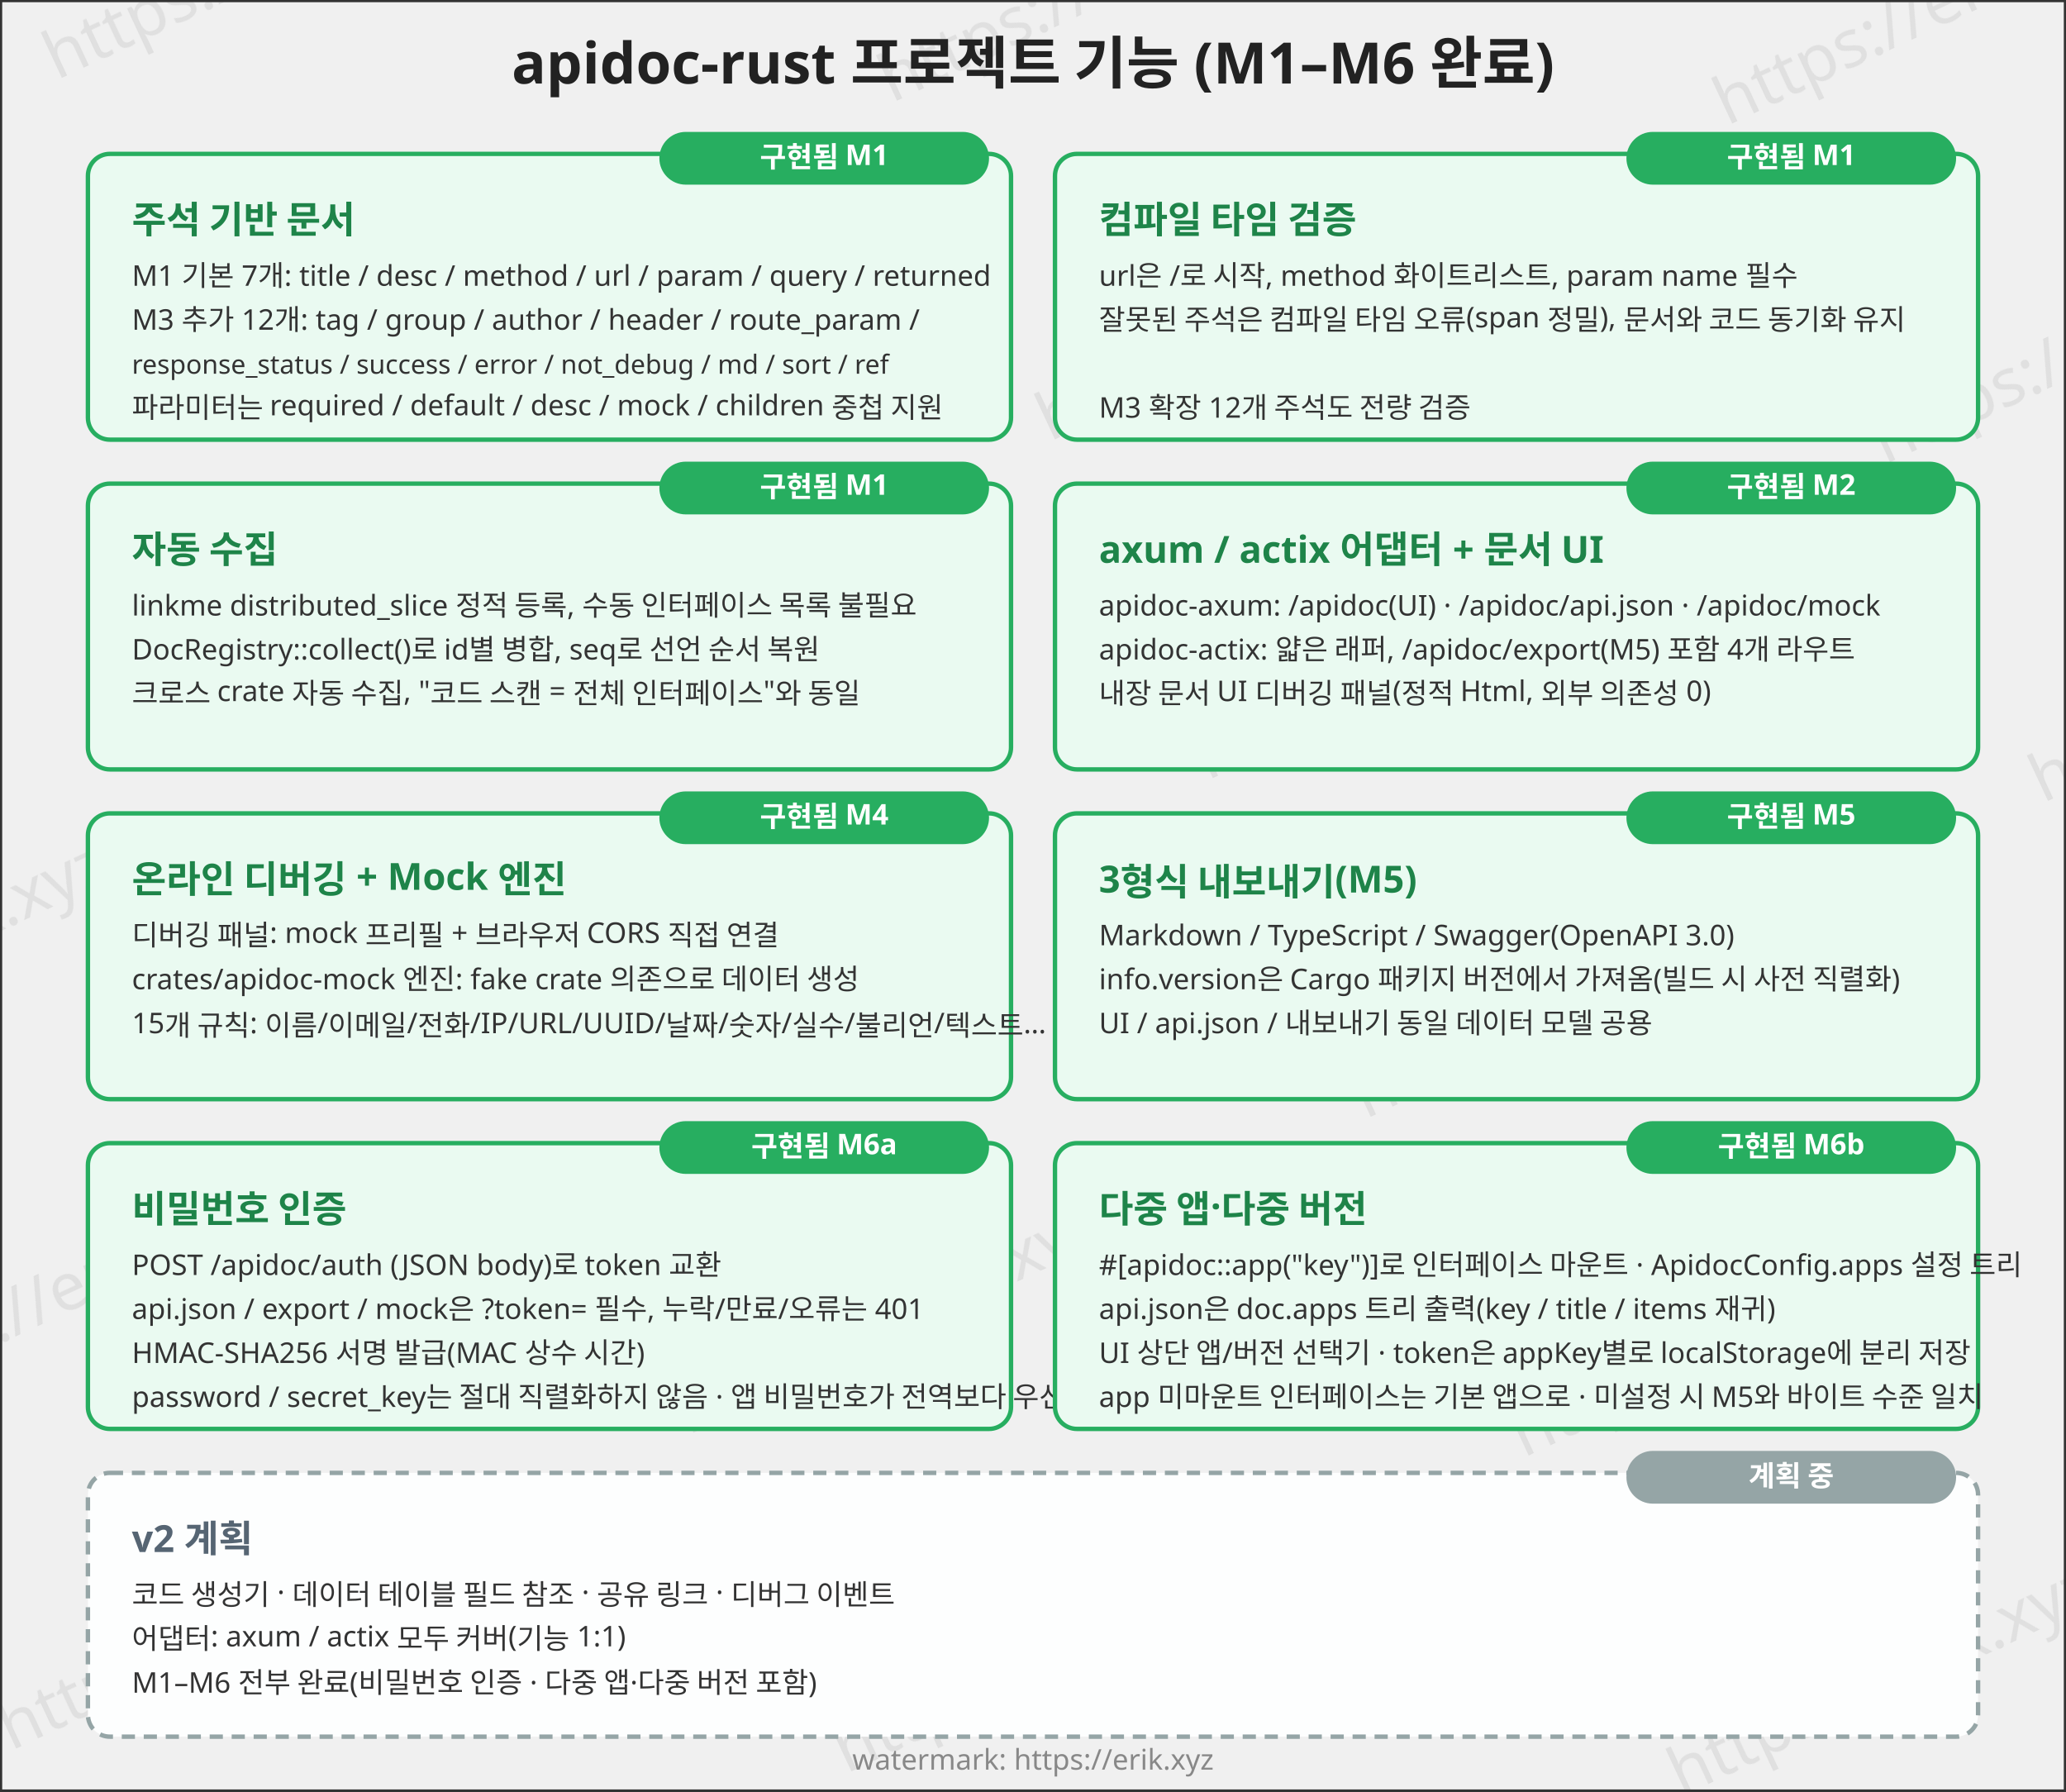
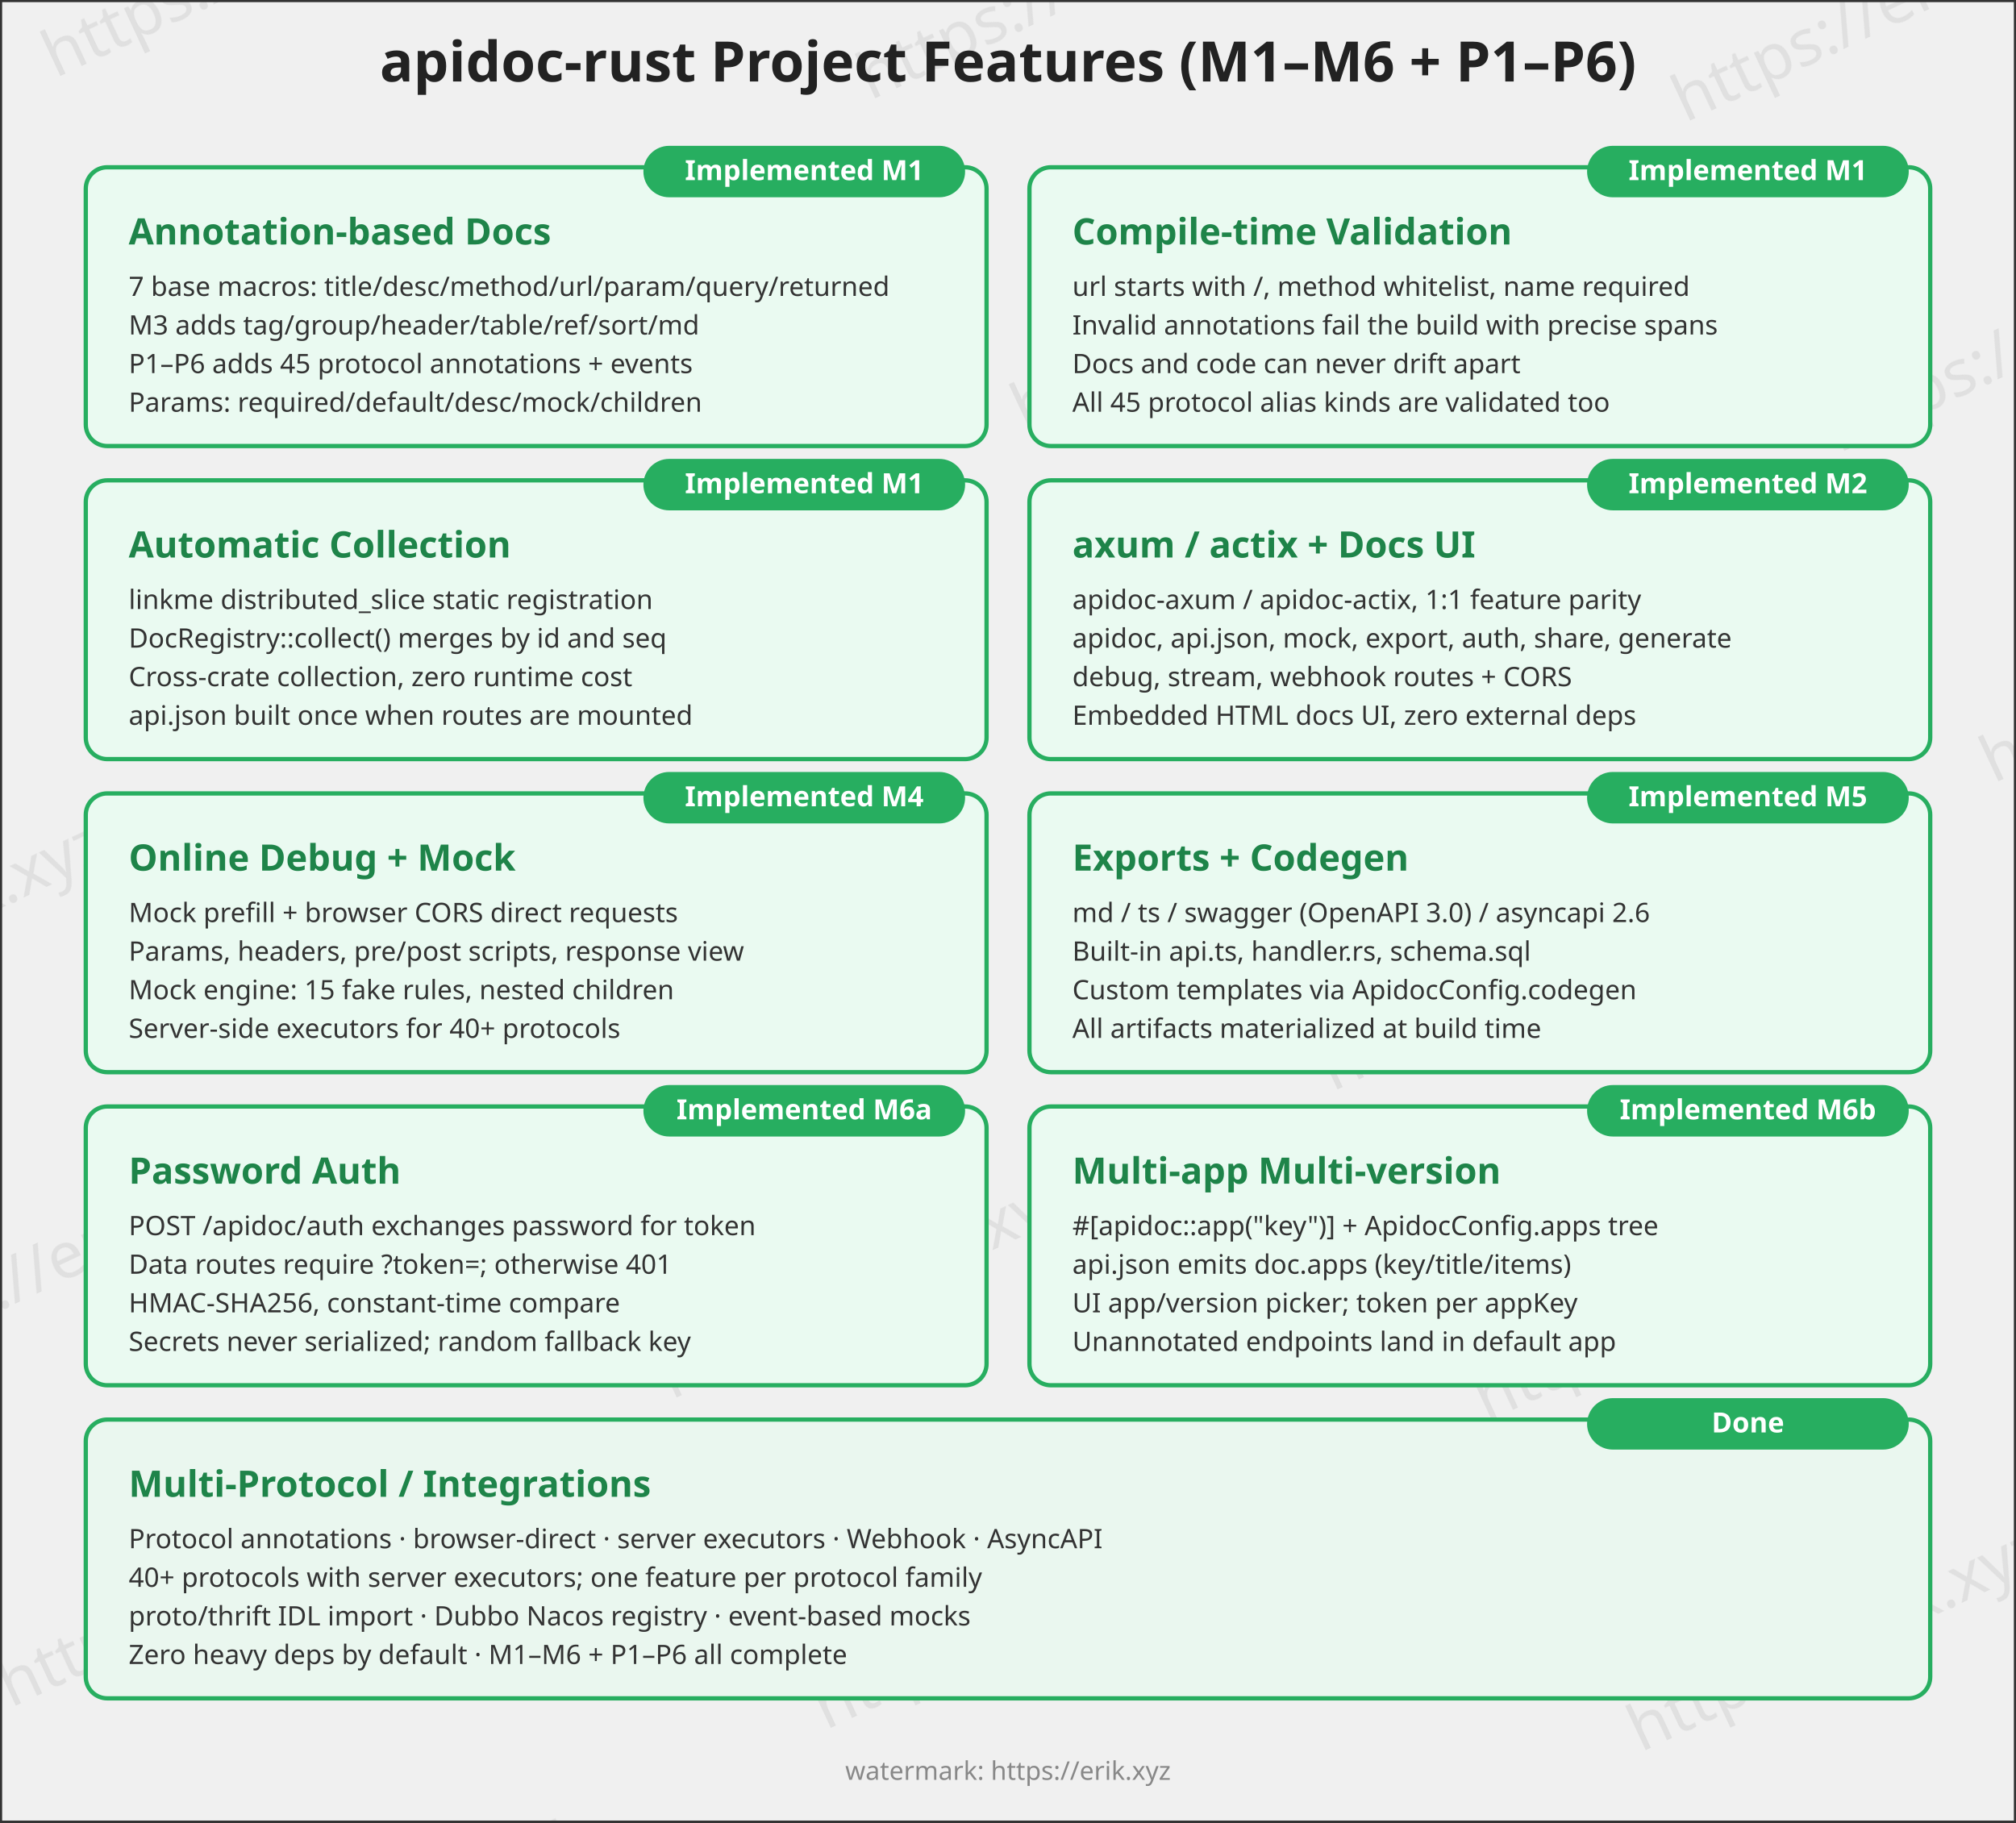
- <svg xmlns="http://www.w3.org/2000/svg" viewBox="0 0 940 815" font-family="sans-serif">
+ <svg xmlns="http://www.w3.org/2000/svg" viewBox="0 0 940 850" font-family="sans-serif">
  <defs>
    <pattern id="wm" width="340" height="170" patternUnits="userSpaceOnUse" patternTransform="rotate(-25)">
      <text x="8" y="44" font-size="30" fill="#888888" opacity="0.15">https://erik.xyz</text>
    </pattern>
  </defs>
-   <rect width="940" height="815" fill="url(#wm)" />
-   <rect x="0" y="0" width="940" height="815" fill="none" stroke="#333" stroke-width="2" />
-   <text x="470" y="38" text-anchor="middle" font-size="26" font-weight="bold" fill="#222">apidoc-rust 프로젝트 기능 (M1–M6 완료)</text>
-   <rect x="40" y="70" width="420" height="130" rx="10" fill="#eafaf1" stroke="#27ae60" stroke-width="2" />
-   <rect x="300" y="60" width="150" height="24" rx="12" fill="#27ae60" />
-   <text x="375" y="76" text-anchor="middle" font-size="13" fill="#fff" font-weight="bold">구현됨 M1</text>
-   <text x="60" y="106" font-size="17" font-weight="bold" fill="#1e8449">주석 기반 문서</text>
-   <text x="60" y="130" font-size="13" fill="#333">M1 기본 7개: title / desc / method / url / param / query / returned</text>
-   <text x="60" y="150" font-size="13" fill="#333">M3 추가 12개: tag / group / author / header / route_param /</text>
-   <text x="60" y="170" font-size="12" fill="#333">response_status / success / error / not_debug / md / sort / ref</text>
-   <text x="60" y="190" font-size="13" fill="#333">파라미터는 required / default / desc / mock / children 중첩 지원</text>
-   <rect x="480" y="70" width="420" height="130" rx="10" fill="#eafaf1" stroke="#27ae60" stroke-width="2" />
-   <rect x="740" y="60" width="150" height="24" rx="12" fill="#27ae60" />
-   <text x="815" y="76" text-anchor="middle" font-size="13" fill="#fff" font-weight="bold">구현됨 M1</text>
-   <text x="500" y="106" font-size="17" font-weight="bold" fill="#1e8449">컴파일 타임 검증</text>
-   <text x="500" y="130" font-size="13" fill="#333">url은 /로 시작, method 화이트리스트, param name 필수</text>
-   <text x="500" y="150" font-size="13" fill="#333">잘못된 주석은 컴파일 타임 오류(span 정밀), 문서와 코드 동기화 유지</text>
-   <text x="500" y="190" font-size="13" fill="#333">M3 확장 12개 주석도 전량 검증</text>
-   <rect x="40" y="220" width="420" height="130" rx="10" fill="#eafaf1" stroke="#27ae60" stroke-width="2" />
-   <rect x="300" y="210" width="150" height="24" rx="12" fill="#27ae60" />
-   <text x="375" y="226" text-anchor="middle" font-size="13" fill="#fff" font-weight="bold">구현됨 M1</text>
-   <text x="60" y="256" font-size="17" font-weight="bold" fill="#1e8449">자동 수집</text>
-   <text x="60" y="280" font-size="13" fill="#333">linkme distributed_slice 정적 등록, 수동 인터페이스 목록 불필요</text>
-   <text x="60" y="300" font-size="13" fill="#333">DocRegistry::collect()로 id별 병합, seq로 선언 순서 복원</text>
-   <text x="60" y="320" font-size="13" fill="#333">크로스 crate 자동 수집, "코드 스캔 = 전체 인터페이스"와 동일</text>
-   <rect x="480" y="220" width="420" height="130" rx="10" fill="#eafaf1" stroke="#27ae60" stroke-width="2" />
-   <rect x="740" y="210" width="150" height="24" rx="12" fill="#27ae60" />
-   <text x="815" y="226" text-anchor="middle" font-size="13" fill="#fff" font-weight="bold">구현됨 M2</text>
-   <text x="500" y="256" font-size="17" font-weight="bold" fill="#1e8449">axum / actix 어댑터 + 문서 UI</text>
-   <text x="500" y="280" font-size="13" fill="#333">apidoc-axum: /apidoc(UI) · /apidoc/api.json · /apidoc/mock</text>
-   <text x="500" y="300" font-size="13" fill="#333">apidoc-actix: 얇은 래퍼, /apidoc/export(M5) 포함 4개 라우트</text>
-   <text x="500" y="320" font-size="13" fill="#333">내장 문서 UI 디버깅 패널(정적 Html, 외부 의존성 0)</text>
+   <rect width="940" height="850" fill="url(#wm)" />
+   <rect x="0" y="0" width="940" height="850" fill="none" stroke="#333" stroke-width="2" />
+   <text x="470" y="38" text-anchor="middle" font-size="26" font-weight="bold" fill="#222">apidoc-rust Project Features (M1–M6 + P1–P6)</text>
+   <rect x="40" y="78" width="420" height="130" rx="10" fill="#eafaf1" stroke="#27ae60" stroke-width="2" />
+   <rect x="300" y="68" width="150" height="24" rx="12" fill="#27ae60" />
+   <text x="375" y="84" text-anchor="middle" font-size="13" fill="#fff" font-weight="bold">Implemented M1</text>
+   <text x="60" y="114" font-size="17" font-weight="bold" fill="#1e8449">Annotation-based Docs</text>
+   <text x="60" y="138" font-size="12.5" fill="#333">7 base macros: title/desc/method/url/param/query/returned</text>
+   <text x="60" y="156" font-size="12.5" fill="#333">M3 adds tag/group/header/table/ref/sort/md</text>
+   <text x="60" y="174" font-size="12.5" fill="#333">P1–P6 adds 45 protocol annotations + events</text>
+   <text x="60" y="192" font-size="12.5" fill="#333">Params: required/default/desc/mock/children</text>
+   <rect x="480" y="78" width="420" height="130" rx="10" fill="#eafaf1" stroke="#27ae60" stroke-width="2" />
+   <rect x="740" y="68" width="150" height="24" rx="12" fill="#27ae60" />
+   <text x="815" y="84" text-anchor="middle" font-size="13" fill="#fff" font-weight="bold">Implemented M1</text>
+   <text x="500" y="114" font-size="17" font-weight="bold" fill="#1e8449">Compile-time Validation</text>
+   <text x="500" y="138" font-size="12.5" fill="#333">url starts with /, method whitelist, name required</text>
+   <text x="500" y="156" font-size="12.5" fill="#333">Invalid annotations fail the build with precise spans</text>
+   <text x="500" y="174" font-size="12.5" fill="#333">Docs and code can never drift apart</text>
+   <text x="500" y="192" font-size="12.5" fill="#333">All 45 protocol alias kinds are validated too</text>
+   <rect x="40" y="224" width="420" height="130" rx="10" fill="#eafaf1" stroke="#27ae60" stroke-width="2" />
+   <rect x="300" y="214" width="150" height="24" rx="12" fill="#27ae60" />
+   <text x="375" y="230" text-anchor="middle" font-size="13" fill="#fff" font-weight="bold">Implemented M1</text>
+   <text x="60" y="260" font-size="17" font-weight="bold" fill="#1e8449">Automatic Collection</text>
+   <text x="60" y="284" font-size="12.5" fill="#333">linkme distributed_slice static registration</text>
+   <text x="60" y="302" font-size="12.5" fill="#333">DocRegistry::collect() merges by id and seq</text>
+   <text x="60" y="320" font-size="12.5" fill="#333">Cross-crate collection, zero runtime cost</text>
+   <text x="60" y="338" font-size="12.5" fill="#333">api.json built once when routes are mounted</text>
+   <rect x="480" y="224" width="420" height="130" rx="10" fill="#eafaf1" stroke="#27ae60" stroke-width="2" />
+   <rect x="740" y="214" width="150" height="24" rx="12" fill="#27ae60" />
+   <text x="815" y="230" text-anchor="middle" font-size="13" fill="#fff" font-weight="bold">Implemented M2</text>
+   <text x="500" y="260" font-size="17" font-weight="bold" fill="#1e8449">axum / actix + Docs UI</text>
+   <text x="500" y="284" font-size="12.5" fill="#333">apidoc-axum / apidoc-actix, 1:1 feature parity</text>
+   <text x="500" y="302" font-size="12.5" fill="#333">apidoc, api.json, mock, export, auth, share, generate</text>
+   <text x="500" y="320" font-size="12.5" fill="#333">debug, stream, webhook routes + CORS</text>
+   <text x="500" y="338" font-size="12.5" fill="#333">Embedded HTML docs UI, zero external deps</text>
  <rect x="40" y="370" width="420" height="130" rx="10" fill="#eafaf1" stroke="#27ae60" stroke-width="2" />
  <rect x="300" y="360" width="150" height="24" rx="12" fill="#27ae60" />
-   <text x="375" y="376" text-anchor="middle" font-size="13" fill="#fff" font-weight="bold">구현됨 M4</text>
-   <text x="60" y="406" font-size="17" font-weight="bold" fill="#1e8449">온라인 디버깅 + Mock 엔진</text>
-   <text x="60" y="430" font-size="13" fill="#333">디버깅 패널: mock 프리필 + 브라우저 CORS 직접 연결</text>
-   <text x="60" y="450" font-size="13" fill="#333">crates/apidoc-mock 엔진: fake crate 의존으로 데이터 생성</text>
-   <text x="60" y="470" font-size="13" fill="#333">15개 규칙: 이름/이메일/전화/IP/URL/UUID/날짜/숫자/실수/불리언/텍스트…</text>
+   <text x="375" y="376" text-anchor="middle" font-size="13" fill="#fff" font-weight="bold">Implemented M4</text>
+   <text x="60" y="406" font-size="17" font-weight="bold" fill="#1e8449">Online Debug + Mock</text>
+   <text x="60" y="430" font-size="12.5" fill="#333">Mock prefill + browser CORS direct requests</text>
+   <text x="60" y="448" font-size="12.5" fill="#333">Params, headers, pre/post scripts, response view</text>
+   <text x="60" y="466" font-size="12.5" fill="#333">Mock engine: 15 fake rules, nested children</text>
+   <text x="60" y="484" font-size="12.5" fill="#333">Server-side executors for 40+ protocols</text>
  <rect x="480" y="370" width="420" height="130" rx="10" fill="#eafaf1" stroke="#27ae60" stroke-width="2" />
  <rect x="740" y="360" width="150" height="24" rx="12" fill="#27ae60" />
-   <text x="815" y="376" text-anchor="middle" font-size="13" fill="#fff" font-weight="bold">구현됨 M5</text>
-   <text x="500" y="406" font-size="17" font-weight="bold" fill="#1e8449">3형식 내보내기(M5)</text>
-   <text x="500" y="430" font-size="13" fill="#333">Markdown / TypeScript / Swagger(OpenAPI 3.0)</text>
-   <text x="500" y="450" font-size="13" fill="#333">info.version은 Cargo 패키지 버전에서 가져옴(빌드 시 사전 직렬화)</text>
-   <text x="500" y="470" font-size="13" fill="#333">UI / api.json / 내보내기 동일 데이터 모델 공용</text>
-   <rect x="40" y="520" width="420" height="130" rx="10" fill="#eafaf1" stroke="#27ae60" stroke-width="2" />
-   <rect x="300" y="510" width="150" height="24" rx="12" fill="#27ae60" />
-   <text x="375" y="526" text-anchor="middle" font-size="13" fill="#fff" font-weight="bold">구현됨 M6a</text>
-   <text x="60" y="556" font-size="17" font-weight="bold" fill="#1e8449">비밀번호 인증</text>
-   <text x="60" y="580" font-size="13" fill="#333">POST /apidoc/auth (JSON body)로 token 교환</text>
-   <text x="60" y="600" font-size="13" fill="#333">api.json / export / mock은 ?token= 필수, 누락/만료/오류는 401</text>
-   <text x="60" y="620" font-size="13" fill="#333">HMAC-SHA256 서명 발급(MAC 상수 시간)</text>
-   <text x="60" y="640" font-size="13" fill="#333">password / secret_key는 절대 직렬화하지 않음 · 앱 비밀번호가 전역보다 우선</text>
-   <rect x="480" y="520" width="420" height="130" rx="10" fill="#eafaf1" stroke="#27ae60" stroke-width="2" />
-   <rect x="740" y="510" width="150" height="24" rx="12" fill="#27ae60" />
-   <text x="815" y="526" text-anchor="middle" font-size="13" fill="#fff" font-weight="bold">구현됨 M6b</text>
-   <text x="500" y="556" font-size="17" font-weight="bold" fill="#1e8449">다중 앱·다중 버전</text>
-   <text x="500" y="580" font-size="13" fill="#333">#[apidoc::app("key")]로 인터페이스 마운트 · ApidocConfig.apps 설정 트리</text>
-   <text x="500" y="600" font-size="13" fill="#333">api.json은 doc.apps 트리 출력(key / title / items 재귀)</text>
-   <text x="500" y="620" font-size="13" fill="#333">UI 상단 앱/버전 선택기 · token은 appKey별로 localStorage에 분리 저장</text>
-   <text x="500" y="640" font-size="13" fill="#333">app 미마운트 인터페이스는 기본 앱으로 · 미설정 시 M5와 바이트 수준 일치</text>
-   <rect x="40" y="670" width="860" height="120" rx="10" fill="#fdfefe" stroke="#95a5a6" stroke-width="2" stroke-dasharray="6 4" />
-   <rect x="740" y="660" width="150" height="24" rx="12" fill="#95a5a6" />
-   <text x="815" y="676" text-anchor="middle" font-size="13" fill="#fff" font-weight="bold">계획 중</text>
-   <text x="60" y="706" font-size="17" font-weight="bold" fill="#566573">v2 계획</text>
-   <text x="60" y="730" font-size="13" fill="#333">코드 생성기 · 데이터 테이블 필드 참조 · 공유 링크 · 디버그 이벤트</text>
-   <text x="60" y="750" font-size="13" fill="#333">어댑터: axum / actix 모두 커버(기능 1:1)</text>
-   <text x="60" y="770" font-size="13" fill="#333">M1–M6 전부 완료(비밀번호 인증 · 다중 앱·다중 버전 포함)</text>
-   <text x="470" y="805" text-anchor="middle" font-size="13" fill="#888">watermark: https://erik.xyz</text>
+   <text x="815" y="376" text-anchor="middle" font-size="13" fill="#fff" font-weight="bold">Implemented M5</text>
+   <text x="500" y="406" font-size="17" font-weight="bold" fill="#1e8449">Exports + Codegen</text>
+   <text x="500" y="430" font-size="12.5" fill="#333">md / ts / swagger (OpenAPI 3.0) / asyncapi 2.6</text>
+   <text x="500" y="448" font-size="12.5" fill="#333">Built-in api.ts, handler.rs, schema.sql</text>
+   <text x="500" y="466" font-size="12.5" fill="#333">Custom templates via ApidocConfig.codegen</text>
+   <text x="500" y="484" font-size="12.5" fill="#333">All artifacts materialized at build time</text>
+   <rect x="40" y="516" width="420" height="130" rx="10" fill="#eafaf1" stroke="#27ae60" stroke-width="2" />
+   <rect x="300" y="506" width="150" height="24" rx="12" fill="#27ae60" />
+   <text x="375" y="522" text-anchor="middle" font-size="13" fill="#fff" font-weight="bold">Implemented M6a</text>
+   <text x="60" y="552" font-size="17" font-weight="bold" fill="#1e8449">Password Auth</text>
+   <text x="60" y="576" font-size="12.5" fill="#333">POST /apidoc/auth exchanges password for token</text>
+   <text x="60" y="594" font-size="12.5" fill="#333">Data routes require ?token=; otherwise 401</text>
+   <text x="60" y="612" font-size="12.5" fill="#333">HMAC-SHA256, constant-time compare</text>
+   <text x="60" y="630" font-size="12.5" fill="#333">Secrets never serialized; random fallback key</text>
+   <rect x="480" y="516" width="420" height="130" rx="10" fill="#eafaf1" stroke="#27ae60" stroke-width="2" />
+   <rect x="740" y="506" width="150" height="24" rx="12" fill="#27ae60" />
+   <text x="815" y="522" text-anchor="middle" font-size="13" fill="#fff" font-weight="bold">Implemented M6b</text>
+   <text x="500" y="552" font-size="17" font-weight="bold" fill="#1e8449">Multi-app Multi-version</text>
+   <text x="500" y="576" font-size="12.5" fill="#333">#[apidoc::app("key")] + ApidocConfig.apps tree</text>
+   <text x="500" y="594" font-size="12.5" fill="#333">api.json emits doc.apps (key/title/items)</text>
+   <text x="500" y="612" font-size="12.5" fill="#333">UI app/version picker; token per appKey</text>
+   <text x="500" y="630" font-size="12.5" fill="#333">Unannotated endpoints land in default app</text>
+   <rect x="40" y="662" width="860" height="130" rx="10" fill="#eaf7ef" stroke="#27ae60" stroke-width="2" />
+   <rect x="740" y="652" width="150" height="24" rx="12" fill="#27ae60" />
+   <text x="815" y="668" text-anchor="middle" font-size="13" fill="#fff" font-weight="bold">Done</text>
+   <text x="60" y="698" font-size="17" font-weight="bold" fill="#1e8449">Multi-Protocol / Integrations</text>
+   <text x="60" y="722" font-size="12.5" fill="#333">Protocol annotations · browser-direct · server executors · Webhook · AsyncAPI</text>
+   <text x="60" y="740" font-size="12.5" fill="#333">40+ protocols with server executors; one feature per protocol family</text>
+   <text x="60" y="758" font-size="12.5" fill="#333">proto/thrift IDL import · Dubbo Nacos registry · event-based mocks</text>
+   <text x="60" y="776" font-size="12.5" fill="#333">Zero heavy deps by default · M1–M6 + P1–P6 all complete</text>
+   <text x="470" y="830" text-anchor="middle" font-size="12" fill="#888">watermark: https://erik.xyz</text>
</svg>
